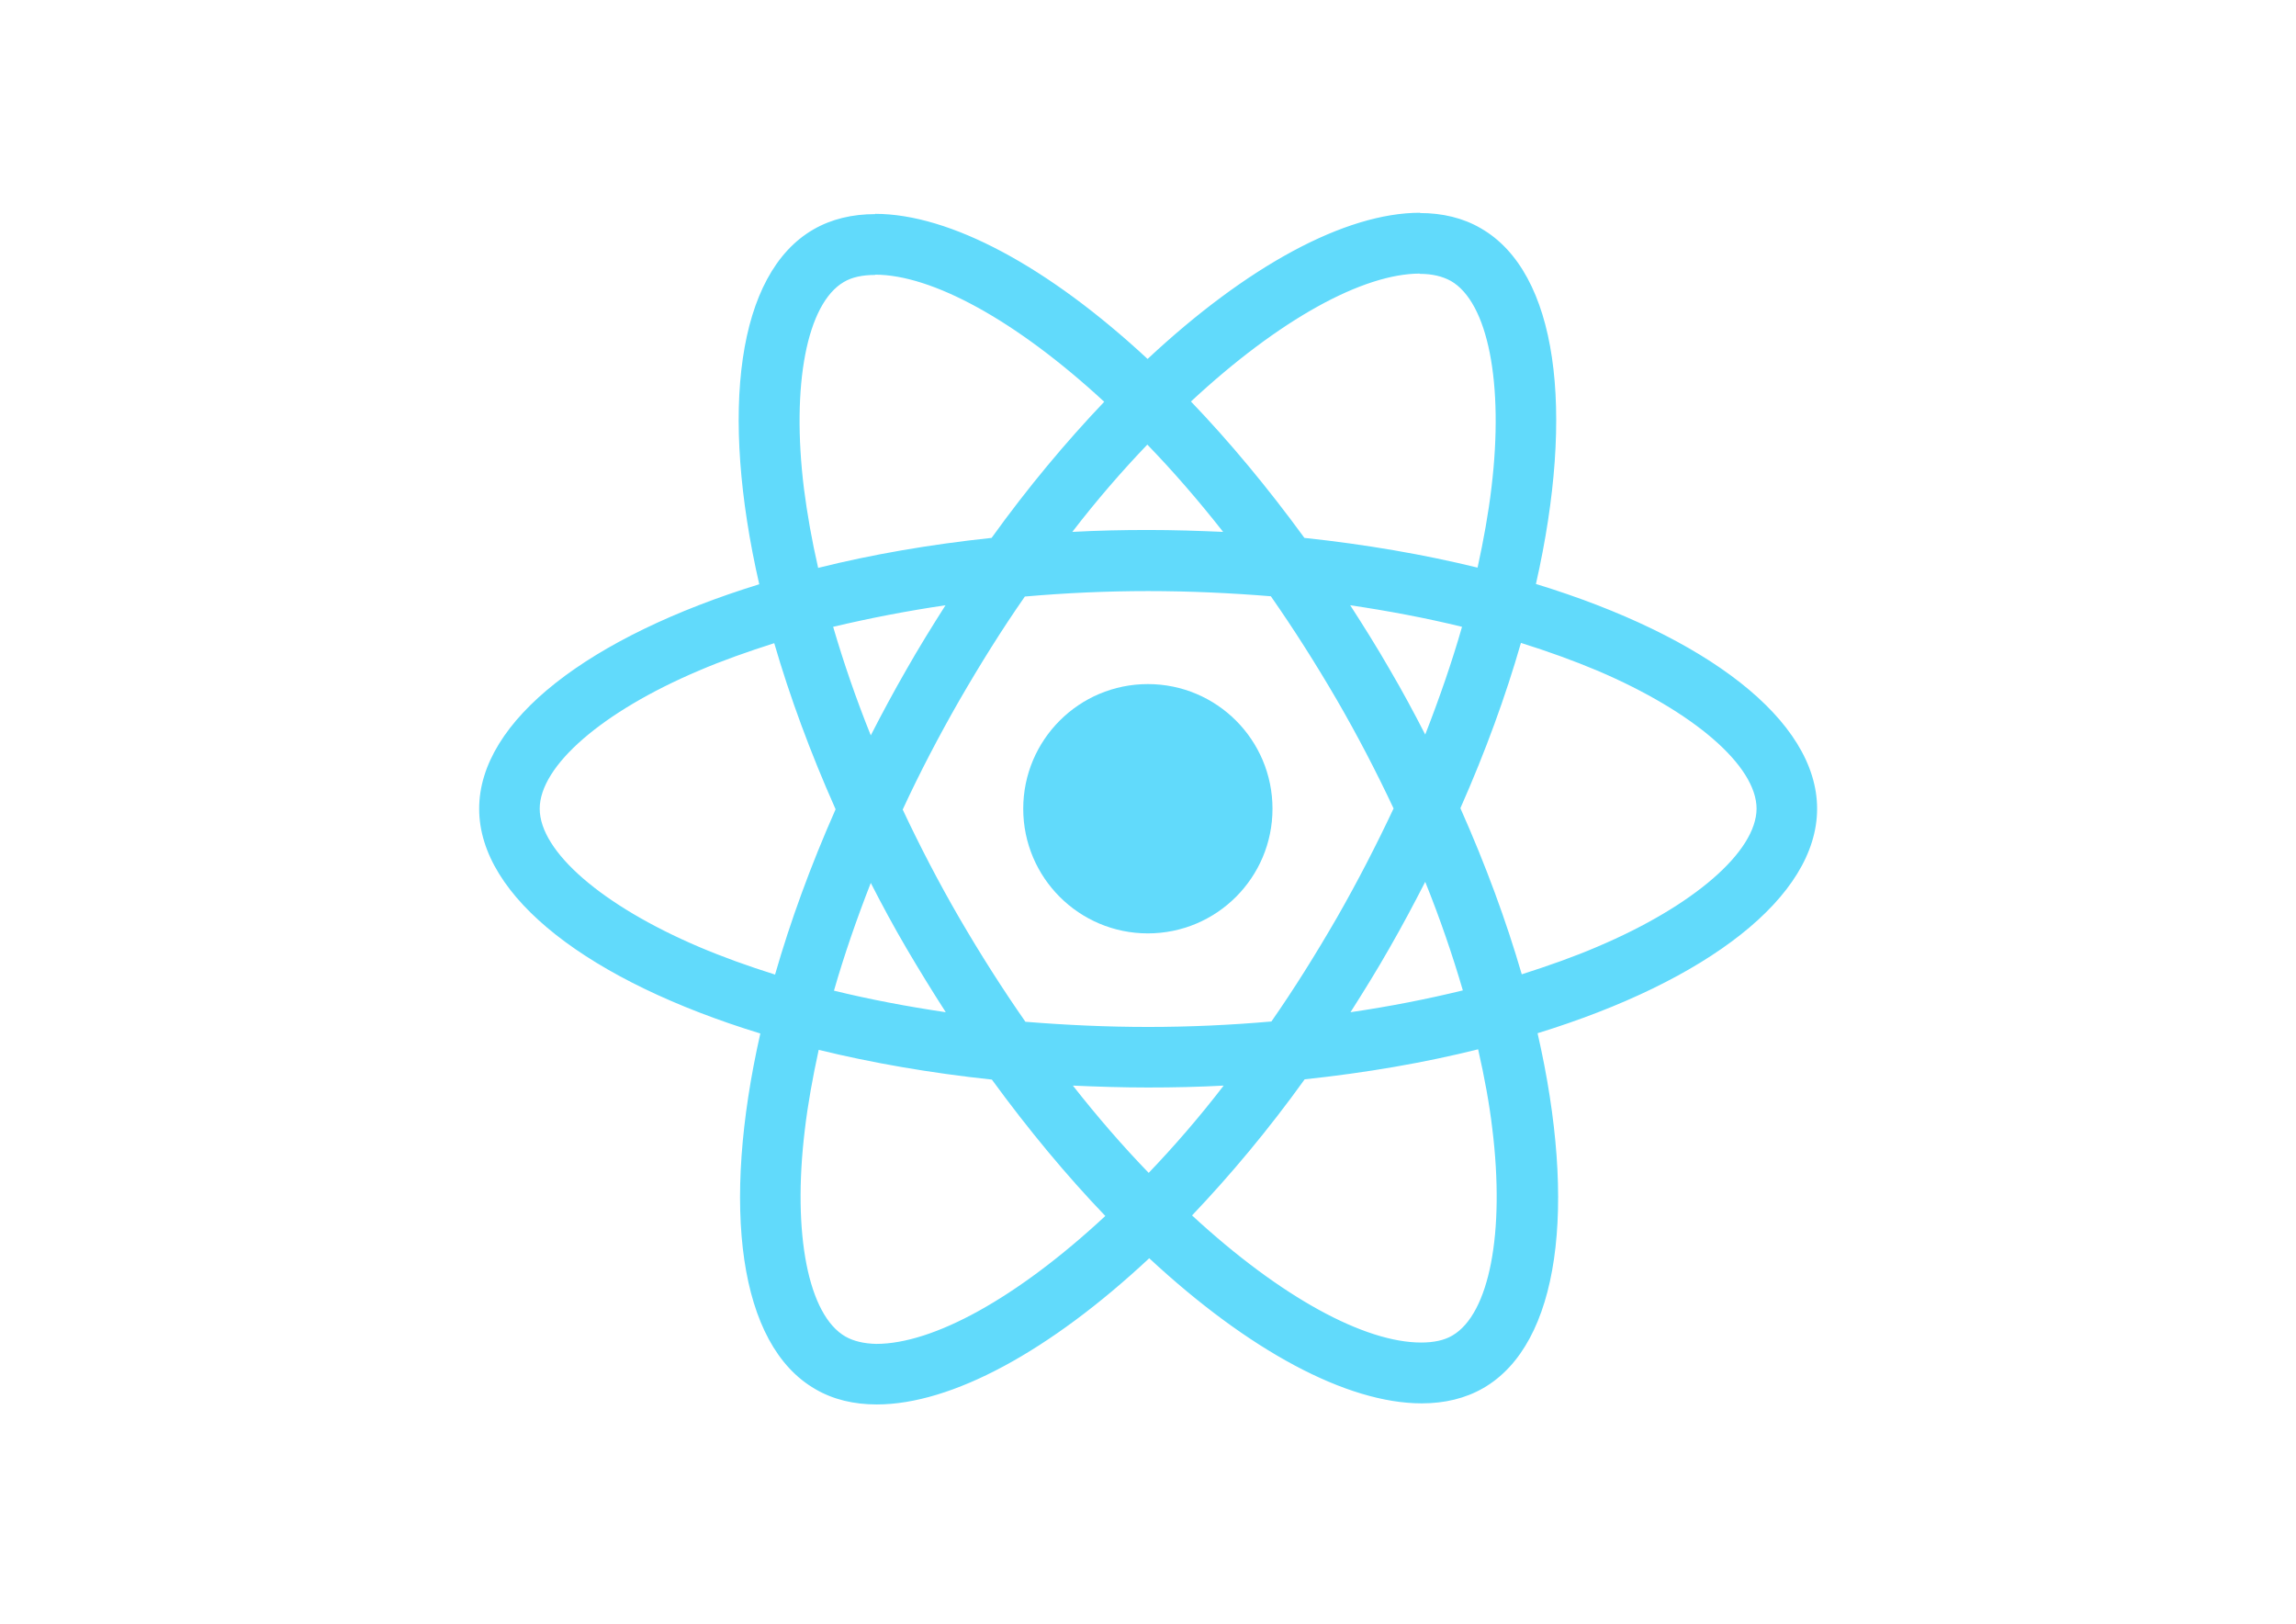
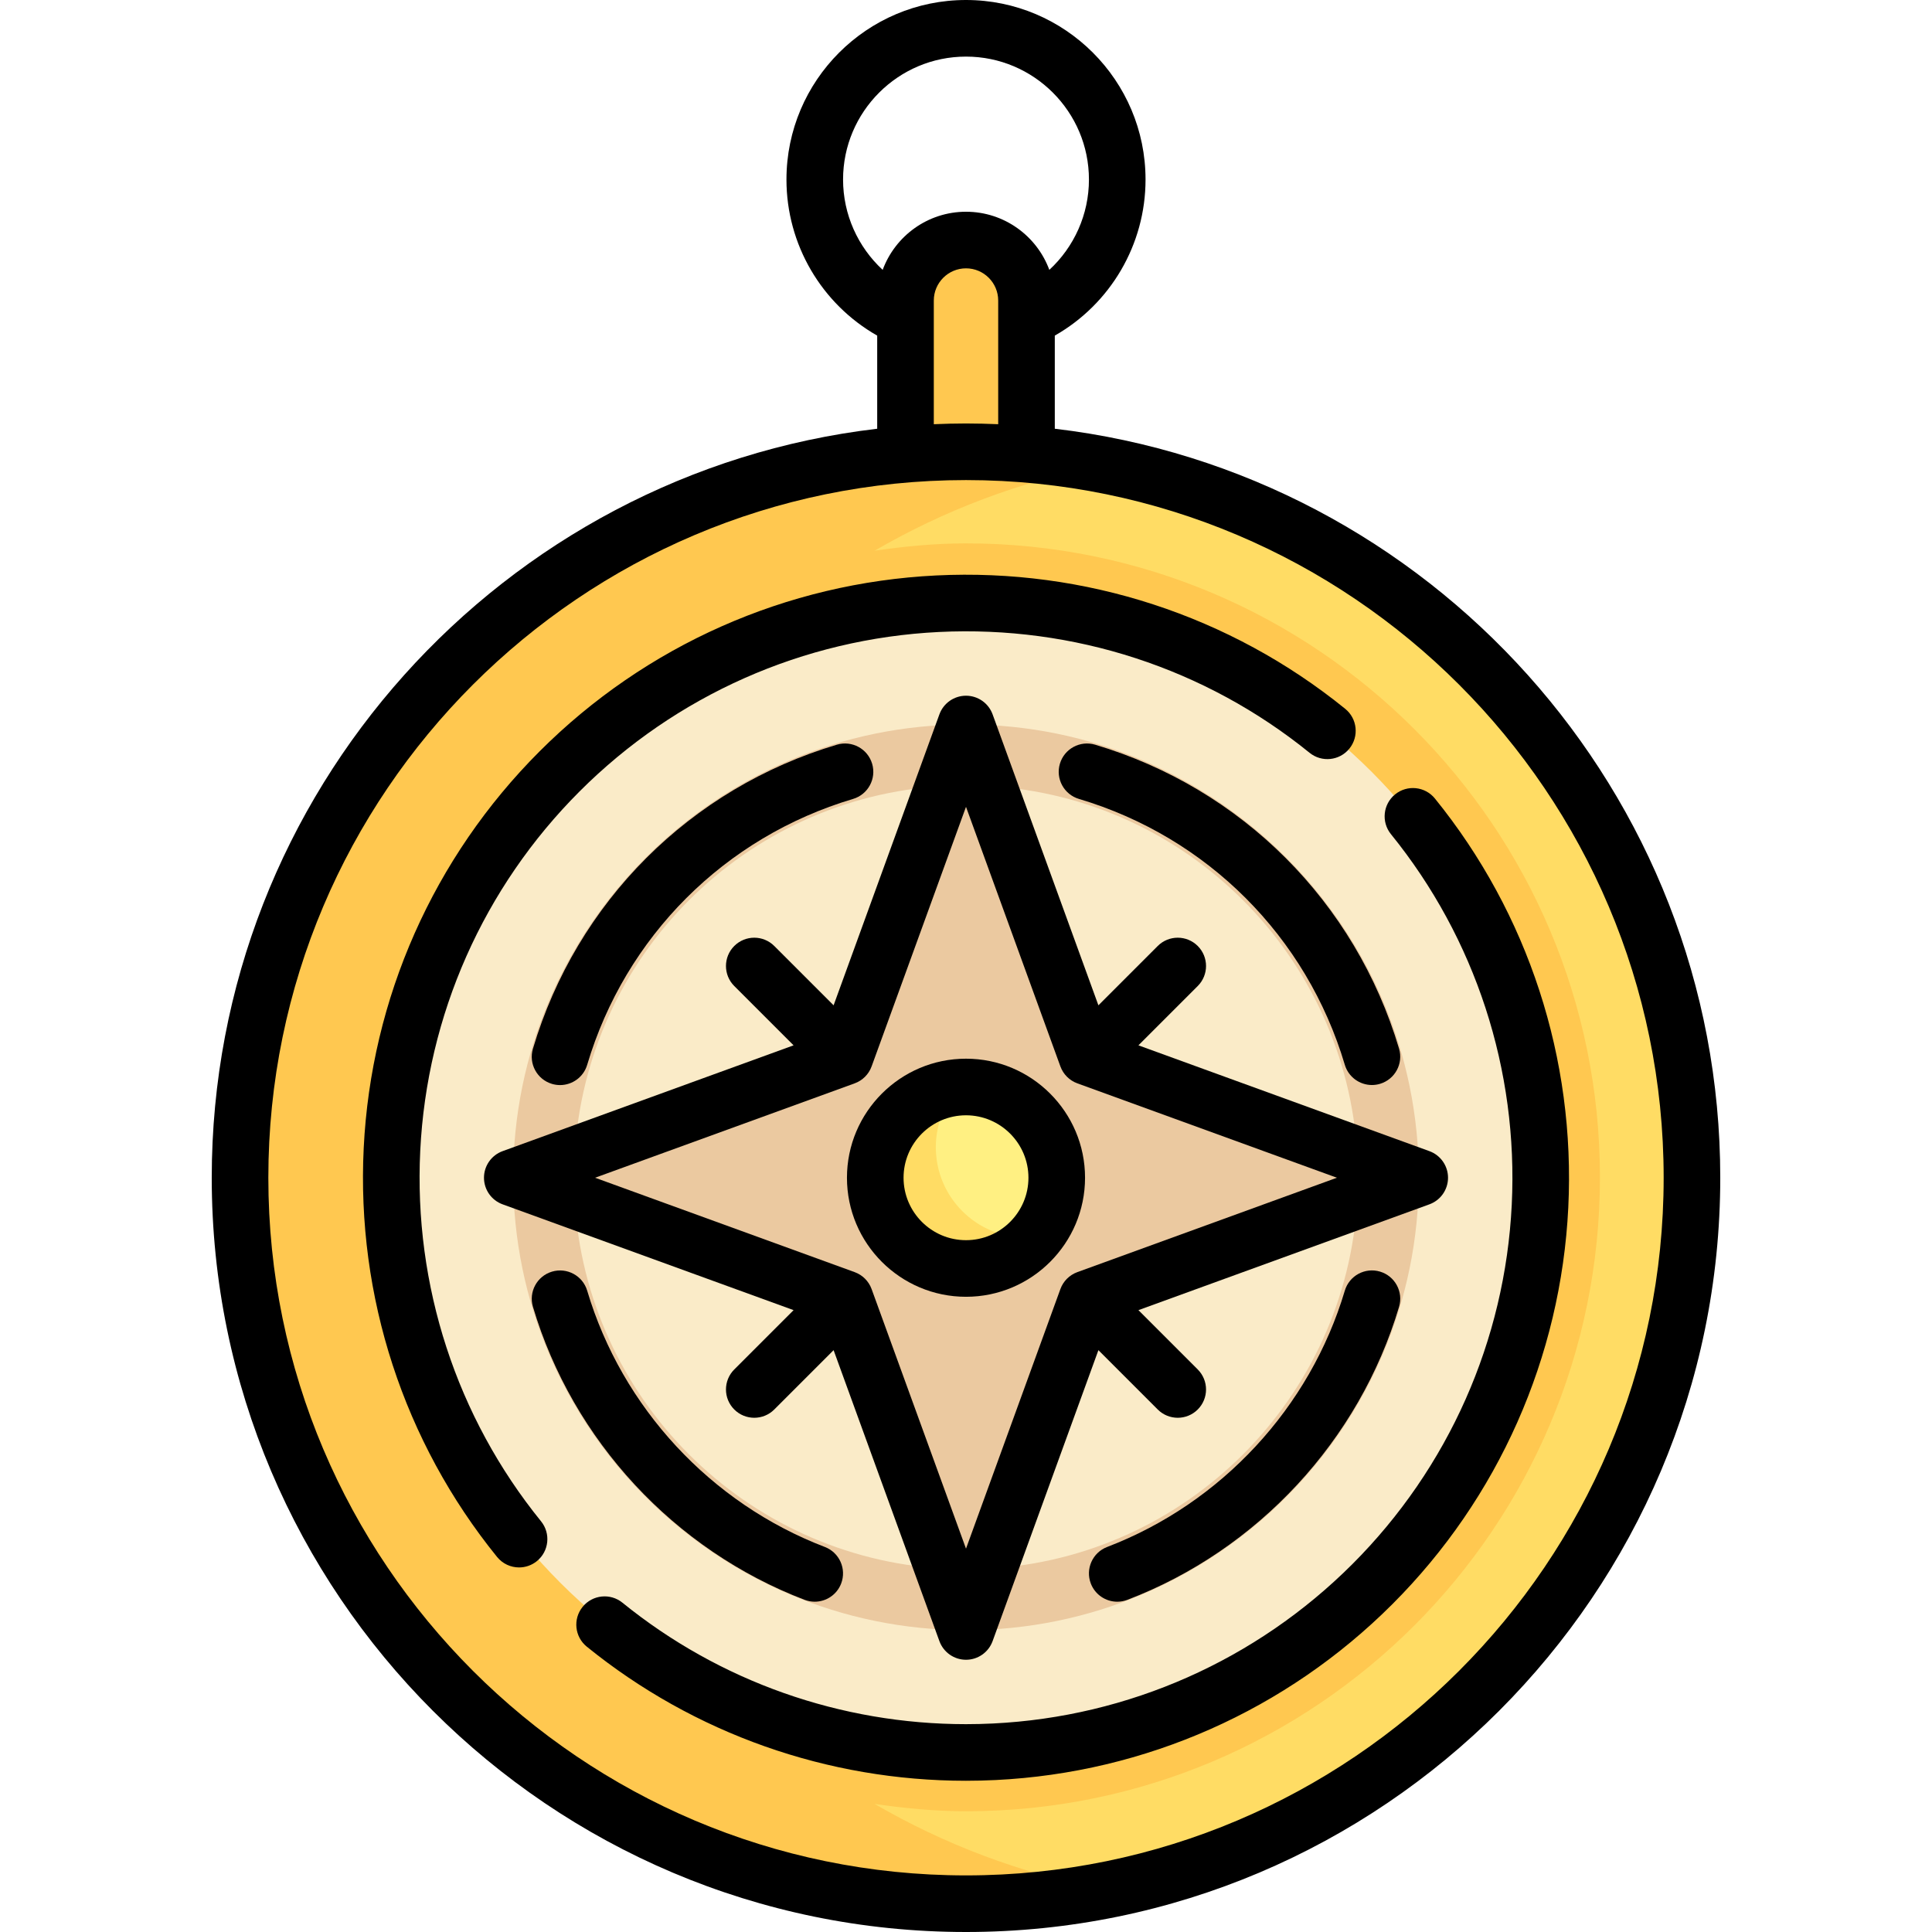
- <svg xmlns="http://www.w3.org/2000/svg" viewBox="0 0 841.9 595.3">
-   <g fill="#61DAFB">
-     <path d="M666.3 296.5c0-32.5-40.7-63.3-103.1-82.4 14.4-63.6 8-114.2-20.2-130.4-6.5-3.8-14.1-5.6-22.4-5.6v22.3c4.6 0 8.3.9 11.4 2.6 13.6 7.8 19.5 37.5 14.9 75.7-1.1 9.4-2.9 19.3-5.1 29.4-19.6-4.8-41-8.5-63.5-10.9-13.5-18.5-27.5-35.3-41.6-50 32.6-30.3 63.2-46.9 84-46.9V78c-27.5 0-63.5 19.6-99.9 53.6-36.4-33.8-72.4-53.2-99.9-53.2v22.3c20.7 0 51.4 16.5 84 46.6-14 14.7-28 31.4-41.3 49.9-22.6 2.4-44 6.1-63.6 11-2.3-10-4-19.7-5.2-29-4.7-38.2 1.1-67.9 14.6-75.8 3-1.8 6.9-2.6 11.5-2.6V78.5c-8.4 0-16 1.8-22.6 5.6-28.1 16.2-34.4 66.7-19.9 130.1-62.2 19.2-102.7 49.9-102.7 82.3 0 32.5 40.7 63.3 103.1 82.4-14.4 63.6-8 114.2 20.2 130.4 6.5 3.8 14.1 5.6 22.5 5.6 27.5 0 63.5-19.6 99.9-53.6 36.4 33.8 72.4 53.2 99.9 53.2 8.4 0 16-1.8 22.6-5.6 28.1-16.2 34.4-66.7 19.9-130.1 62-19.1 102.5-49.9 102.5-82.3zm-130.2-66.7c-3.7 12.9-8.3 26.2-13.5 39.5-4.1-8-8.4-16-13.1-24-4.6-8-9.5-15.8-14.4-23.4 14.2 2.1 27.9 4.7 41 7.9zm-45.8 106.5c-7.8 13.5-15.8 26.3-24.1 38.2-14.9 1.3-30 2-45.2 2-15.1 0-30.2-.7-45-1.9-8.3-11.9-16.4-24.6-24.2-38-7.6-13.1-14.5-26.4-20.8-39.8 6.2-13.4 13.2-26.8 20.7-39.9 7.8-13.5 15.8-26.3 24.1-38.2 14.9-1.3 30-2 45.2-2 15.1 0 30.2.7 45 1.9 8.3 11.9 16.4 24.6 24.2 38 7.6 13.1 14.5 26.4 20.8 39.8-6.3 13.4-13.2 26.8-20.7 39.9zm32.3-13c5.4 13.4 10 26.8 13.8 39.8-13.1 3.2-26.9 5.9-41.2 8 4.9-7.7 9.8-15.6 14.4-23.7 4.6-8 8.9-16.1 13-24.1zM421.2 430c-9.3-9.6-18.6-20.3-27.8-32 9 .4 18.2.7 27.5.7 9.4 0 18.7-.2 27.8-.7-9 11.7-18.3 22.4-27.5 32zm-74.4-58.9c-14.2-2.1-27.9-4.7-41-7.9 3.7-12.9 8.3-26.2 13.5-39.5 4.1 8 8.4 16 13.1 24 4.7 8 9.5 15.8 14.4 23.4zM420.7 163c9.3 9.6 18.6 20.3 27.8 32-9-.4-18.2-.7-27.5-.7-9.4 0-18.7.2-27.8.7 9-11.7 18.3-22.4 27.5-32zm-74 58.9c-4.9 7.7-9.8 15.6-14.4 23.7-4.6 8-8.9 16-13 24-5.4-13.4-10-26.8-13.8-39.8 13.1-3.1 26.9-5.8 41.2-7.9zm-90.5 125.2c-35.4-15.1-58.3-34.9-58.3-50.6 0-15.7 22.9-35.6 58.3-50.6 8.6-3.7 18-7 27.7-10.1 5.7 19.6 13.2 40 22.5 60.9-9.2 20.8-16.6 41.1-22.2 60.6-9.9-3.1-19.3-6.5-28-10.2zM310 490c-13.6-7.8-19.5-37.5-14.9-75.7 1.1-9.4 2.9-19.3 5.1-29.4 19.6 4.8 41 8.5 63.5 10.9 13.5 18.5 27.5 35.3 41.6 50-32.6 30.3-63.2 46.9-84 46.9-4.5-.1-8.3-1-11.3-2.7zm237.2-76.2c4.7 38.2-1.1 67.9-14.6 75.8-3 1.8-6.9 2.6-11.5 2.6-20.7 0-51.4-16.5-84-46.6 14-14.7 28-31.4 41.3-49.9 22.6-2.4 44-6.1 63.6-11 2.3 10.1 4.1 19.8 5.2 29.1zm38.5-66.7c-8.6 3.7-18 7-27.7 10.1-5.7-19.6-13.2-40-22.5-60.9 9.2-20.8 16.6-41.1 22.2-60.6 9.9 3.1 19.3 6.5 28.1 10.2 35.4 15.1 58.3 34.9 58.3 50.6-.1 15.7-23 35.6-58.4 50.6zM320.8 78.4z" />
-     <circle cx="420.9" cy="296.5" r="45.7" />
-     <path d="M520.5 78.1z" />
-   </g>
+ <svg xmlns="http://www.w3.org/2000/svg" version="1.1" id="Capa_1" x="0px" y="0px" viewBox="0 0 512 512" style="enable-background:new 0 0 512 512;" xml:space="preserve">
+   <path style="fill:#FFC850;" d="M256,64c-8.836,0-16,7.163-16,16v56h32V80C272,71.163,264.836,64,256,64z" />
+   <circle style="fill:#FFDC64;" cx="256" cy="312" r="192" />
+   <path style="fill:#FFC850;" d="M424,312c0-92.784-75.216-168-168-168c-8.247,0-16.29,0.794-24.219,1.942  c18.372-10.663,38.638-18.427,60.219-22.522c-11.666-2.214-23.689-3.419-36-3.419c-106.039,0-192,85.961-192,192s85.961,192,192,192  c12.311,0,24.334-1.206,36-3.419c-21.581-4.096-41.846-11.86-60.218-22.522c7.929,1.146,15.971,1.94,24.218,1.94  C348.784,480,424,404.784,424,312z" />
+   <circle style="fill:#FAEBC8;" cx="256" cy="312" r="152" />
+   <path style="fill:#EBC9A0;" d="M256,192c-66.172,0-120,53.832-120,120s53.828,120,120,120s120-53.832,120-120S322.172,192,256,192z   M359.699,306.073L288,280c0,0-18.203-50.058-26.073-71.7C314.535,211.288,356.712,253.462,359.699,306.073z M250.073,208.3L224,280  c0,0-50.058,18.203-71.7,26.073C155.288,253.462,197.465,211.288,250.073,208.3z M152.3,317.927L224,344  c0,0,18.203,50.058,26.073,71.7C197.465,412.712,155.288,370.538,152.3,317.927z M261.927,415.7C269.797,394.058,288,344,288,344  s50.058-18.203,71.699-26.073C356.712,370.538,314.535,412.712,261.927,415.7z" />
+   <circle style="fill:#FFF082;" cx="256" cy="312" r="24" />
+   <path style="fill:#FFDC64;" d="M272,328c-13.255,0-24-10.745-24-24c0-6.084,2.337-11.575,6.068-15.805  C241.733,289.195,232,299.407,232,312c0,13.255,10.745,24,24,24c7.171,0,13.534-3.208,17.932-8.195  C273.284,327.858,272.662,328,272,328z" />
+   <path d="M279.532,113.618V88.94c14.755-8.397,24.048-24.131,24.048-41.36C303.581,21.344,282.236,0,256,0  s-47.581,21.344-47.581,47.581c0,17.227,9.294,32.962,24.048,41.36v24.678C133.3,125.302,56.113,209.856,56.113,312.113  C56.113,422.331,145.782,512,256,512s199.887-89.669,199.887-199.887C455.887,209.856,378.7,125.302,279.532,113.618z M256,15  c17.965,0,32.581,14.615,32.581,32.581c0,9.256-3.931,17.869-10.497,23.935c-3.317-8.981-11.964-15.402-22.083-15.402  c-10.119,0-18.766,6.421-22.083,15.402c-6.566-6.066-10.497-14.679-10.497-23.934C223.419,29.615,238.035,15,256,15z   M247.468,79.645c0-4.705,3.828-8.532,8.532-8.532c4.704,0,8.532,3.828,8.532,8.532v32.775c-2.831-0.119-5.673-0.194-8.532-0.194  s-5.702,0.075-8.532,0.194V79.645z M256,497c-101.947,0-184.887-82.94-184.887-184.887S154.053,127.226,256,127.226  s184.887,82.94,184.887,184.887S357.947,497,256,497z" />
+   <path d="M111.369,304.957c1.767-35.945,16.767-69.768,42.237-95.238s59.293-40.47,95.238-42.237  c35.705-1.752,70.573,9.615,98.206,32.015c3.218,2.609,7.941,2.115,10.549-1.103s2.114-7.941-1.104-10.549  c-30.505-24.728-69.003-37.281-108.388-35.344c-39.672,1.95-77,18.504-105.108,46.612S98.336,264.55,96.387,304.221  c-1.937,39.389,10.616,77.882,35.344,108.388c1.482,1.828,3.647,2.777,5.831,2.777c1.659,0,3.329-0.548,4.718-1.674  c3.218-2.608,3.712-7.331,1.104-10.549C120.984,375.53,109.615,340.653,111.369,304.957z" />
+   <path d="M380.269,211.617c-2.609-3.218-7.331-3.711-10.549-1.103c-3.218,2.608-3.712,7.331-1.104,10.549  c22.399,27.633,33.769,62.51,32.015,98.206c-1.767,35.945-16.767,69.768-42.237,95.238s-59.293,40.47-95.238,42.237  c-2.401,0.118-4.792,0.177-7.184,0.177c-33.166-0.001-65.248-11.298-91.022-32.191c-3.217-2.608-7.94-2.114-10.549,1.104  s-2.114,7.94,1.104,10.549c28.457,23.068,63.86,35.54,100.463,35.539c2.634,0,5.28-0.065,7.924-0.195  c39.671-1.95,77-18.504,105.108-46.612s44.663-65.437,46.612-105.108C417.549,280.615,404.997,242.123,380.269,211.617z" />
+   <path d="M256,280.564c-17.396,0-31.548,14.153-31.548,31.548c0,17.396,14.152,31.549,31.548,31.549s31.548-14.153,31.548-31.549  C287.548,294.717,273.396,280.564,256,280.564z M256,328.661c-9.125,0-16.548-7.424-16.548-16.549s7.423-16.548,16.548-16.548  s16.548,7.424,16.548,16.548C272.548,321.238,265.125,328.661,256,328.661z" />
+   <path d="M383.742,312.113c0-3.154-1.973-5.971-4.937-7.048l-77.11-28.04l15.721-15.721c2.929-2.929,2.929-7.677,0-10.606  s-7.678-2.929-10.606,0l-15.721,15.721l-28.04-77.11c-1.078-2.964-3.895-4.937-7.048-4.937s-5.971,1.973-7.048,4.937l-28.04,77.11  l-15.721-15.721c-2.929-2.929-7.678-2.929-10.606,0c-2.929,2.929-2.929,7.677,0,10.606l15.721,15.721l-77.11,28.04  c-2.964,1.078-4.937,3.895-4.937,7.048s1.973,5.971,4.937,7.048l77.11,28.04l-15.721,15.721c-2.929,2.929-2.929,7.677,0,10.606  c1.464,1.465,3.384,2.197,5.303,2.197s3.839-0.732,5.303-2.197l15.721-15.721l28.04,77.11c1.078,2.964,3.895,4.937,7.048,4.937  c3.153,0,5.971-1.973,7.048-4.937l28.04-77.11l15.721,15.721c1.464,1.465,3.384,2.197,5.303,2.197s3.839-0.732,5.303-2.197  c2.929-2.929,2.929-7.677,0-10.606l-15.721-15.721l77.11-28.04C381.769,318.084,383.742,315.267,383.742,312.113z M285.501,337.129  c-2.085,0.758-3.728,2.4-4.485,4.485L256,410.409l-25.016-68.794c-0.758-2.085-2.4-3.727-4.485-4.485l-68.794-25.016l68.794-25.016  c2.085-0.758,3.728-2.4,4.485-4.485L256,213.817l25.016,68.794c0.758,2.085,2.4,3.727,4.485,4.485l68.794,25.016L285.501,337.129z" />
+   <path d="M148.422,287.557c3.232,0,6.217-2.106,7.186-5.363c10.119-34.006,36.461-60.35,70.467-70.471  c3.97-1.182,6.231-5.358,5.049-9.328c-1.182-3.969-5.355-6.231-9.328-5.049c-38.879,11.571-68.997,41.691-80.565,80.57  c-1.181,3.97,1.08,8.146,5.049,9.327C146.994,287.456,147.714,287.557,148.422,287.557z" />
+   <path d="M155.612,342.045c-1.182-3.97-5.358-6.229-9.329-5.048c-3.97,1.182-6.23,5.358-5.048,9.328  c10.541,35.406,37.455,64.433,71.997,77.647c0.881,0.337,1.787,0.497,2.678,0.497c3.018,0,5.864-1.835,7.006-4.822  c1.48-3.869-0.457-8.205-4.325-9.685C188.375,398.403,164.831,373.013,155.612,342.045z" />
+   <path d="M356.391,342.035c-9.217,30.975-32.764,56.369-62.988,67.929c-3.869,1.48-5.806,5.816-4.326,9.684  c1.143,2.988,3.988,4.823,7.006,4.823c0.891,0,1.796-0.16,2.678-0.497c34.55-13.215,61.468-42.247,72.006-77.66  c1.182-3.97-1.079-8.146-5.049-9.328C361.746,335.805,357.573,338.066,356.391,342.035z" />
+   <path d="M290.211,197.348c-3.967-1.183-8.146,1.078-9.328,5.048s1.079,8.146,5.049,9.328c33.996,10.12,60.335,36.458,70.456,70.455  c0.969,3.256,3.953,5.362,7.185,5.362c0.708,0,1.429-0.101,2.143-0.314c3.97-1.182,6.23-5.358,5.048-9.328  C359.193,239.032,329.08,208.919,290.211,197.348z" />
+   <g>
+ </g>
+   <g>
+ </g>
+   <g>
+ </g>
+   <g>
+ </g>
+   <g>
+ </g>
+   <g>
+ </g>
+   <g>
+ </g>
+   <g>
+ </g>
+   <g>
+ </g>
+   <g>
+ </g>
+   <g>
+ </g>
+   <g>
+ </g>
+   <g>
+ </g>
+   <g>
+ </g>
+   <g>
+ </g>
</svg>
